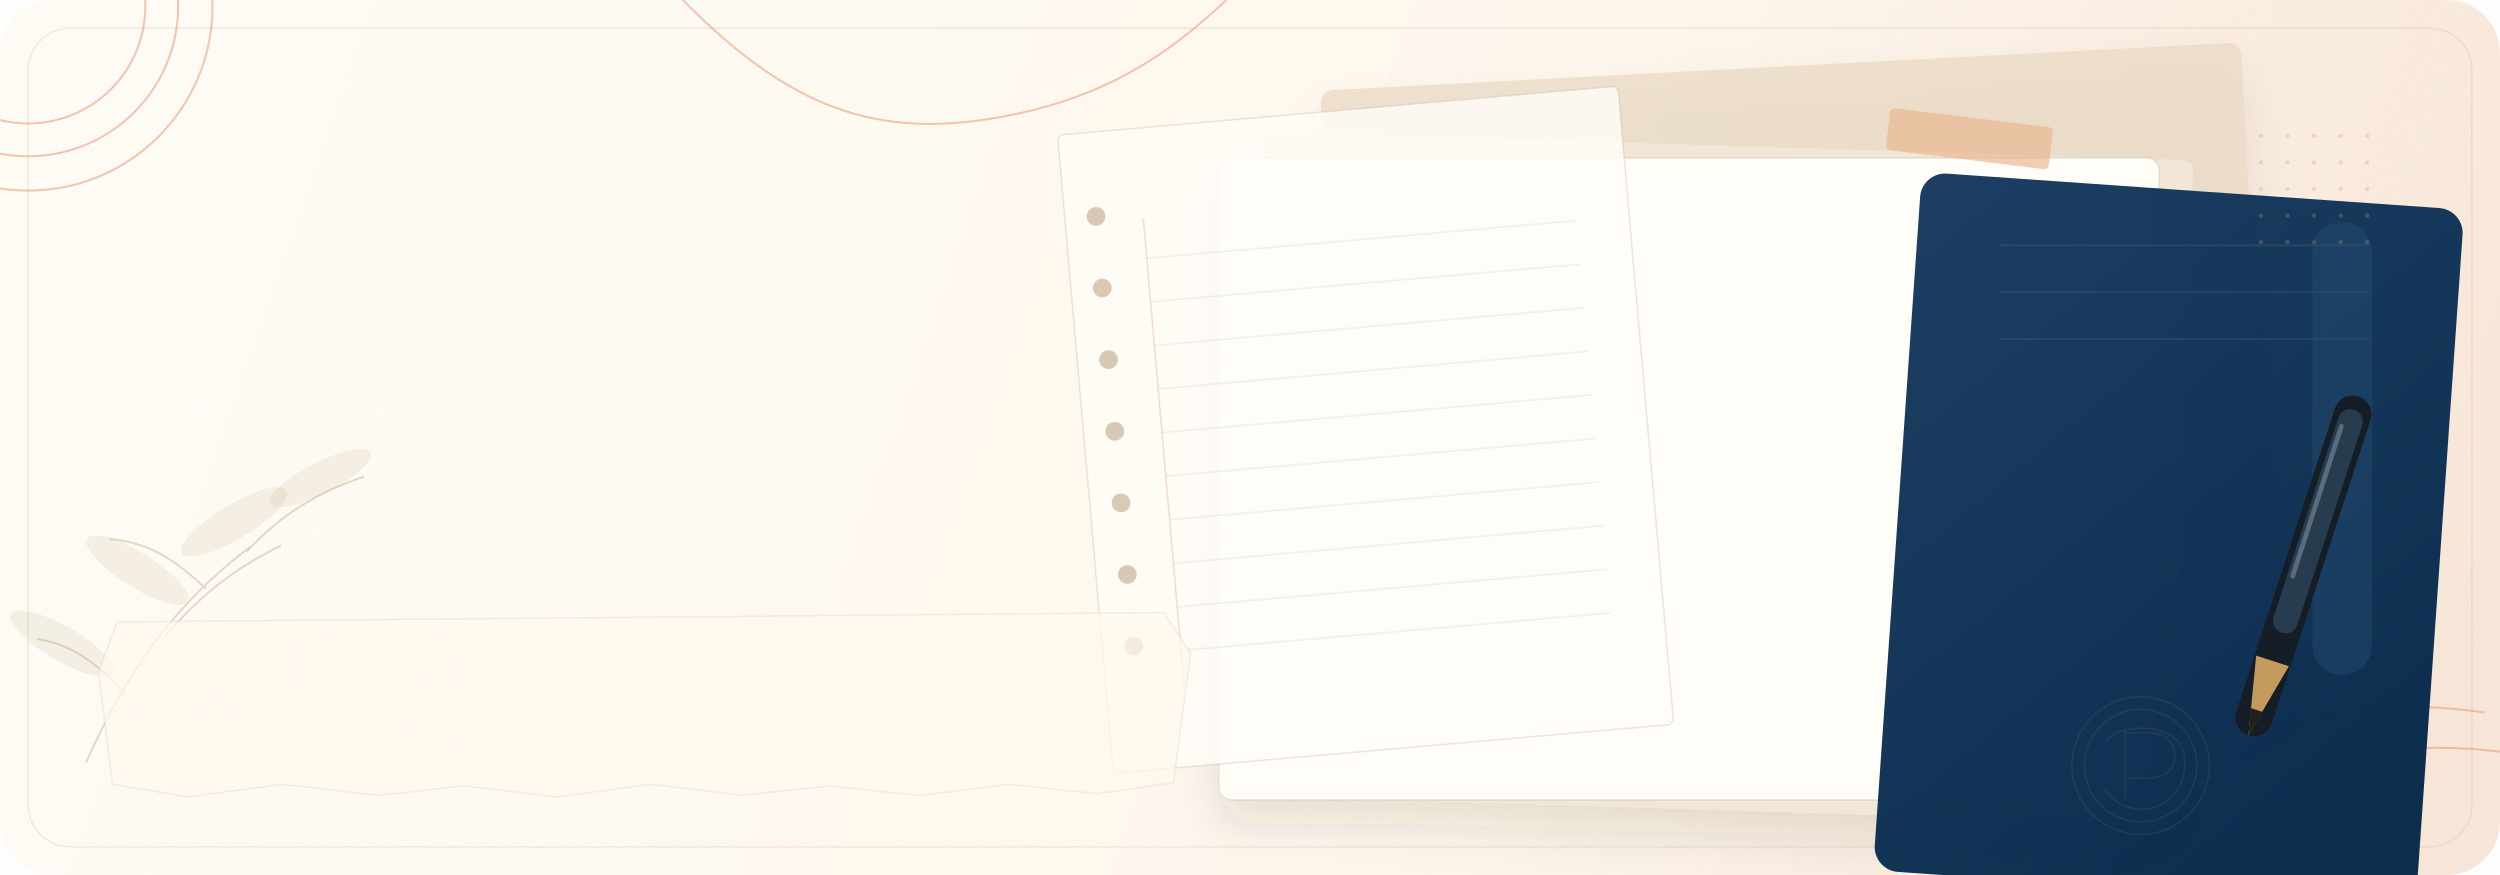
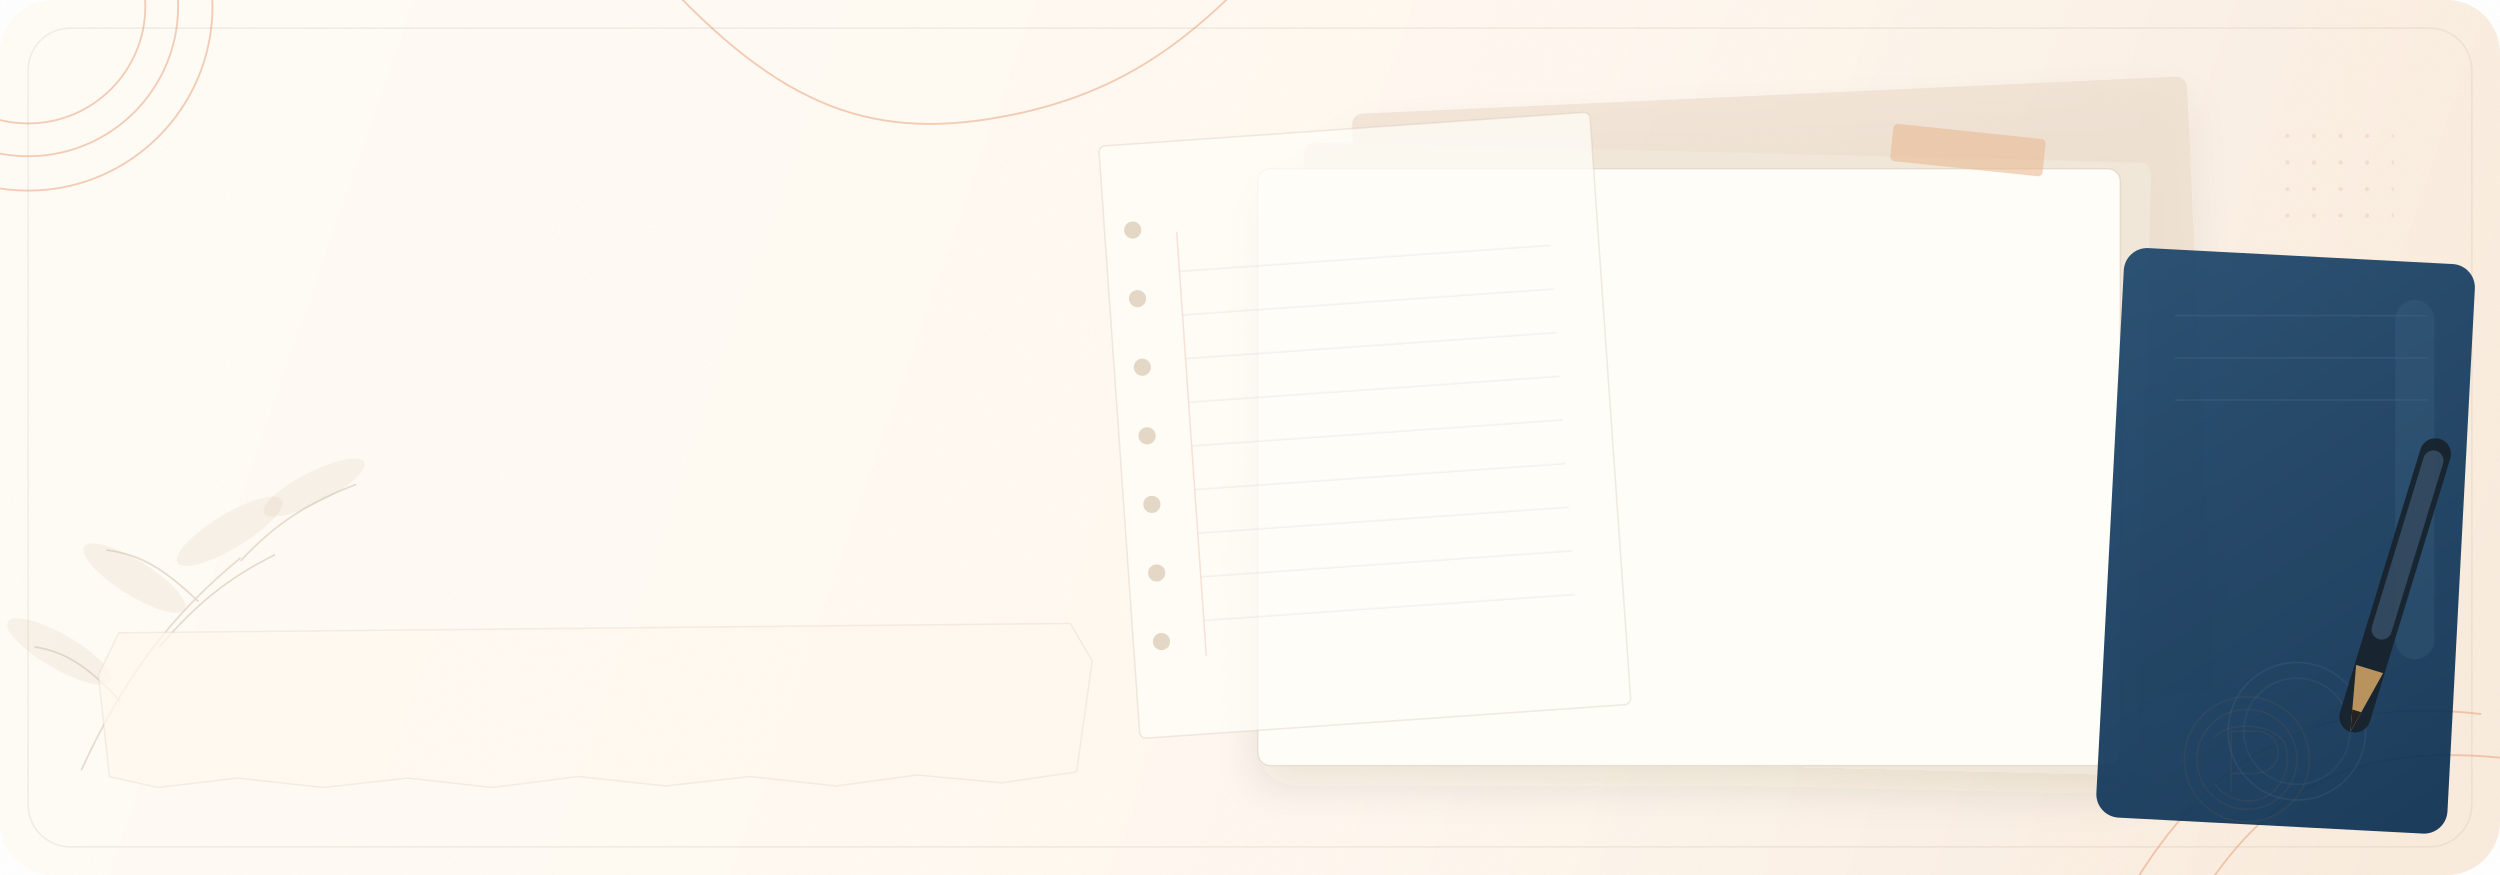
<svg xmlns="http://www.w3.org/2000/svg" width="1600" height="560" viewBox="0 0 1600 560" fill="none">
  <defs>
    <filter id="paper" x="-10%" y="-10%" width="120%" height="120%">
-       <feTurbulence type="fractalNoise" baseFrequency="0.72" numOctaves="3" seed="29" result="noise" />
+       <feTurbulence type="fractalNoise" baseFrequency="0.72" numOctaves="3" seed="31" result="noise" />
      <feColorMatrix in="noise" type="saturate" values="0" result="mono" />
      <feComponentTransfer in="mono" result="soft">
-         <feFuncA type="table" tableValues="0 0.045" />
+         <feFuncA type="table" tableValues="0 0.04" />
      </feComponentTransfer>
      <feBlend in="SourceGraphic" in2="soft" mode="multiply" />
    </filter>
    <filter id="shadow" x="-30%" y="-30%" width="160%" height="160%">
-       <feDropShadow dx="0" dy="15" stdDeviation="14" flood-color="#3C3024" flood-opacity=".12" />
+       <feDropShadow dx="0" dy="13" stdDeviation="13" flood-color="#3C3024" flood-opacity=".10" />
    </filter>
    <linearGradient id="cream" x1="50" y1="20" x2="1540" y2="540" gradientUnits="userSpaceOnUse">
      <stop stop-color="#FFFCF6" />
-       <stop offset=".58" stop-color="#FFF8EE" />
-       <stop offset="1" stop-color="#F8E7D8" />
+       <stop offset=".58" stop-color="#FFF8EF" />
+       <stop offset="1" stop-color="#F9EBDD" />
    </linearGradient>
-     <linearGradient id="navy" x1="1160" y1="174" x2="1500" y2="530" gradientUnits="userSpaceOnUse">
-       <stop stop-color="#173B60" />
-       <stop offset="1" stop-color="#082A4D" />
+     <linearGradient id="navy" x1="1300" y1="180" x2="1565" y2="535" gradientUnits="userSpaceOnUse">
+       <stop stop-color="#21496D" />
+       <stop offset="1" stop-color="#0E3153" />
    </linearGradient>
    <pattern id="ruled" width="32" height="28" patternUnits="userSpaceOnUse">
-       <path d="M0 27.5H32" stroke="#829AAE" stroke-opacity=".16" />
+       <path d="M0 27.5H32" stroke="#829AAE" stroke-opacity=".14" />
    </pattern>
    <pattern id="dots" width="17" height="17" patternUnits="userSpaceOnUse">
-       <circle cx="2" cy="2" r="1.4" fill="#D99663" fill-opacity=".42" />
+       <circle cx="2" cy="2" r="1.35" fill="#D99663" fill-opacity=".36" />
    </pattern>
  </defs>
  <rect width="1600" height="560" rx="34" fill="url(#cream)" filter="url(#paper)" />
-   <rect x="18" y="18" width="1564" height="524" rx="27" stroke="#BFAF9E" stroke-opacity=".22" />
-   <g opacity=".48" stroke="#E48B5E" stroke-width="1.3">
+   <rect x="18" y="18" width="1564" height="524" rx="27" stroke="#BFAF9E" stroke-opacity=".20" />
+   <g opacity=".42" stroke="#E48B5E" stroke-width="1.2">
    <circle cx="18" cy="4" r="75" />
    <circle cx="18" cy="4" r="96" />
    <circle cx="18" cy="4" r="118" />
    <path d="M420 -18C500 70 560 92 650 73C721 58 762 24 803 -18" />
-     <path d="M1348 572C1404 477 1480 440 1590 456" />
-     <path d="M1390 579C1440 496 1501 468 1608 482" />
+     <path d="M1362 572C1414 482 1484 445 1588 457" />
+     <path d="M1405 579C1453 501 1510 474 1610 486" />
  </g>
-   <g opacity=".38" stroke="#B59A76" stroke-width="1.2">
-     <path d="M55 488C83 426 113 386 160 350" />
-     <path d="M80 444C59 421 43 412 24 409" />
-     <path d="M105 408C129 380 150 364 180 349" />
-     <path d="M132 377C111 357 94 347 70 345" />
-     <path d="M158 353C181 328 204 315 233 305" />
+   <g opacity=".28" stroke="#A98B67" stroke-width="1.1">
+     <path d="M52 493C79 434 109 394 154 357" />
+     <path d="M77 449C57 427 42 417 22 414" />
+     <path d="M102 414C126 386 146 370 176 355" />
+     <path d="M127 385C106 365 91 355 68 352" />
+     <path d="M154 359C177 334 199 321 228 310" />
  </g>
-   <g fill="#B69A74" fill-opacity=".13">
-     <ellipse cx="40" cy="412" rx="38" ry="11" transform="rotate(30 40 412)" />
-     <ellipse cx="88" cy="365" rx="38" ry="11" transform="rotate(32 88 365)" />
-     <ellipse cx="150" cy="334" rx="39" ry="11" transform="rotate(-31 150 334)" />
-     <ellipse cx="205" cy="306" rx="36" ry="10" transform="rotate(-27 205 306)" />
+   <g fill="#B69A74" fill-opacity=".10">
+     <ellipse cx="38" cy="417" rx="38" ry="11" transform="rotate(30 38 417)" />
+     <ellipse cx="86" cy="370" rx="38" ry="11" transform="rotate(32 86 370)" />
+     <ellipse cx="147" cy="340" rx="39" ry="11" transform="rotate(-31 147 340)" />
+     <ellipse cx="201" cy="312" rx="36" ry="10" transform="rotate(-27 201 312)" />
  </g>
  <g filter="url(#shadow)">
-     <rect x="845" y="58" width="590" height="430" rx="8" fill="#E9D8C4" transform="rotate(-3 845 58)" opacity=".72" />
-     <rect x="810" y="84" width="594" height="425" rx="7" fill="#F2E6D6" transform="rotate(1.8 810 84)" />
-     <rect x="780" y="101" width="602" height="411" rx="8" fill="#FFFDF8" stroke="#CDBEAE" stroke-opacity=".46" />
+     <rect x="865" y="73" width="535" height="395" rx="7" fill="#E8D9C7" transform="rotate(-2.6 865 73)" opacity=".58" />
+     <rect x="835" y="91" width="542" height="392" rx="7" fill="#F1E7D9" transform="rotate(1.4 835 91)" opacity=".92" />
+     <rect x="805" y="108" width="552" height="382" rx="8" fill="#FFFDF8" stroke="#CDBEAE" stroke-opacity=".40" />
  </g>
-   <g opacity=".98">
-     <rect x="1230" y="110" width="348" height="448" rx="16" fill="url(#navy)" transform="rotate(4 1230 110)" />
-     <path d="M1280 157H1517M1280 187H1517M1280 217H1517" stroke="#7290AA" stroke-opacity=".18" />
-     <rect x="1480" y="142" width="38" height="290" rx="19" fill="#214B70" opacity=".42" />
-   </g>
-   <g transform="translate(694 70) rotate(-5 180 205)" opacity=".84">
-     <rect width="360" height="410" rx="4" fill="#FFFDF8" stroke="#C9B8A5" stroke-opacity=".42" />
-     <rect x="50" y="58" width="276" height="302" fill="url(#ruled)" />
-     <path d="M50 58V360" stroke="#E2A38C" stroke-opacity=".44" />
-     <g fill="#D2C0AA">
-       <circle cx="20" cy="54" r="6" />
-       <circle cx="20" cy="100" r="6" />
-       <circle cx="20" cy="146" r="6" />
-       <circle cx="20" cy="192" r="6" />
-       <circle cx="20" cy="238" r="6" />
-       <circle cx="20" cy="284" r="6" />
-       <circle cx="20" cy="330" r="6" />
+   <g transform="translate(716 82) rotate(-4 160 190)" opacity=".74">
+     <rect width="315" height="380" rx="4" fill="#FFFDF8" stroke="#C9B8A5" stroke-opacity=".36" />
+     <rect x="46" y="58" width="238" height="272" fill="url(#ruled)" />
+     <path d="M46 58V330" stroke="#E2A38C" stroke-opacity=".38" />
+     <g fill="#D2C0AA" fill-opacity=".82">
+       <circle cx="18" cy="55" r="5.5" />
+       <circle cx="18" cy="99" r="5.5" />
+       <circle cx="18" cy="143" r="5.5" />
+       <circle cx="18" cy="187" r="5.5" />
+       <circle cx="18" cy="231" r="5.5" />
+       <circle cx="18" cy="275" r="5.5" />
+       <circle cx="18" cy="319" r="5.5" />
    </g>
  </g>
-   <path d="M75 398L745 392L762 418L751 501L702 508L646 502L588 509L531 503L474 509L417 502L356 510L297 503L242 509L181 502L120 510L72 502L63 430Z" fill="#FFF9EF" fill-opacity=".72" stroke="#D8C7B2" stroke-opacity=".28" />
-   <rect x="1210" y="69" width="105" height="27" rx="3" fill="#E9B891" fill-opacity=".68" transform="rotate(7 1210 69)" />
-   <g transform="translate(1498 250) rotate(18)">
-     <rect width="24" height="228" rx="12" fill="#151E26" />
-     <rect x="4" y="9" width="16" height="150" rx="8" fill="#283C50" />
-     <path d="M12 228L1 178H23L12 228Z" fill="#C59A5D" />
-     <path d="M12 228L8 211H16L12 228Z" fill="#24201C" />
-     <rect x="6" y="20" width="3" height="104" rx="1.5" fill="#8393A2" fill-opacity=".55" />
+   <g opacity=".94">
+     <rect x="1360" y="158" width="225" height="365" rx="15" fill="url(#navy)" transform="rotate(3 1360 158)" />
+     <path d="M1392 202H1554M1392 229H1554M1392 256H1554" stroke="#88A0B4" stroke-opacity=".13" />
+     <rect x="1533" y="192" width="25" height="230" rx="12.5" fill="#315A7D" opacity=".30" />
+     <circle cx="1470" cy="468" r="44" stroke="#A9BBC9" stroke-opacity=".09" />
+     <circle cx="1470" cy="468" r="34" stroke="#A9BBC9" stroke-opacity=".07" />
  </g>
-   <rect x="1433" y="74" width="96" height="84" fill="url(#dots)" opacity=".65" />
-   <g opacity=".2" stroke="#7C644C">
-     <circle cx="1370" cy="490" r="44" />
-     <circle cx="1370" cy="490" r="36" />
-     <path d="M1348 474C1357 463 1386 463 1395 476C1403 489 1396 509 1383 515C1370 522 1354 516 1347 505" />
-     <path d="M1360 468V513M1360 469H1376C1387 469 1392 476 1392 484C1392 492 1386 498 1375 498H1360" />
+   <path d="M76 405L685 399L699 423L689 494L641 501L587 496L535 503L480 497L426 503L370 497L315 504L261 498L207 504L152 498L101 504L70 497L63 432Z" fill="#FFF9EF" fill-opacity=".74" stroke="#D8C7B2" stroke-opacity=".25" />
+   <rect x="1212" y="79" width="98" height="24" rx="3" fill="#E9B891" fill-opacity=".58" transform="rotate(6 1212 79)" />
+   <rect x="1450" y="80" width="82" height="72" fill="url(#dots)" opacity=".52" />
+   <g opacity=".15" stroke="#7C644C">
+     <circle cx="1438" cy="486" r="40" />
+     <circle cx="1438" cy="486" r="32" />
+     <path d="M1417 472C1425 462 1452 462 1461 474C1468 486 1462 504 1450 510C1438 516 1423 511 1417 501" />
+     <path d="M1428 467V507M1428 468H1443C1453 468 1458 474 1458 482C1458 489 1452 495 1442 495H1428" />
+   </g>
+   <g transform="translate(1552 278) rotate(17)" opacity=".92">
+     <rect width="20" height="196" rx="10" fill="#17232D" />
+     <rect x="3.5" y="8" width="13" height="126" rx="6.5" fill="#33495D" />
+     <path d="M10 196L1 154H19L10 196Z" fill="#C59A5D" />
+     <path d="M10 196L7 182H13L10 196Z" fill="#24201C" />
  </g>
</svg>
